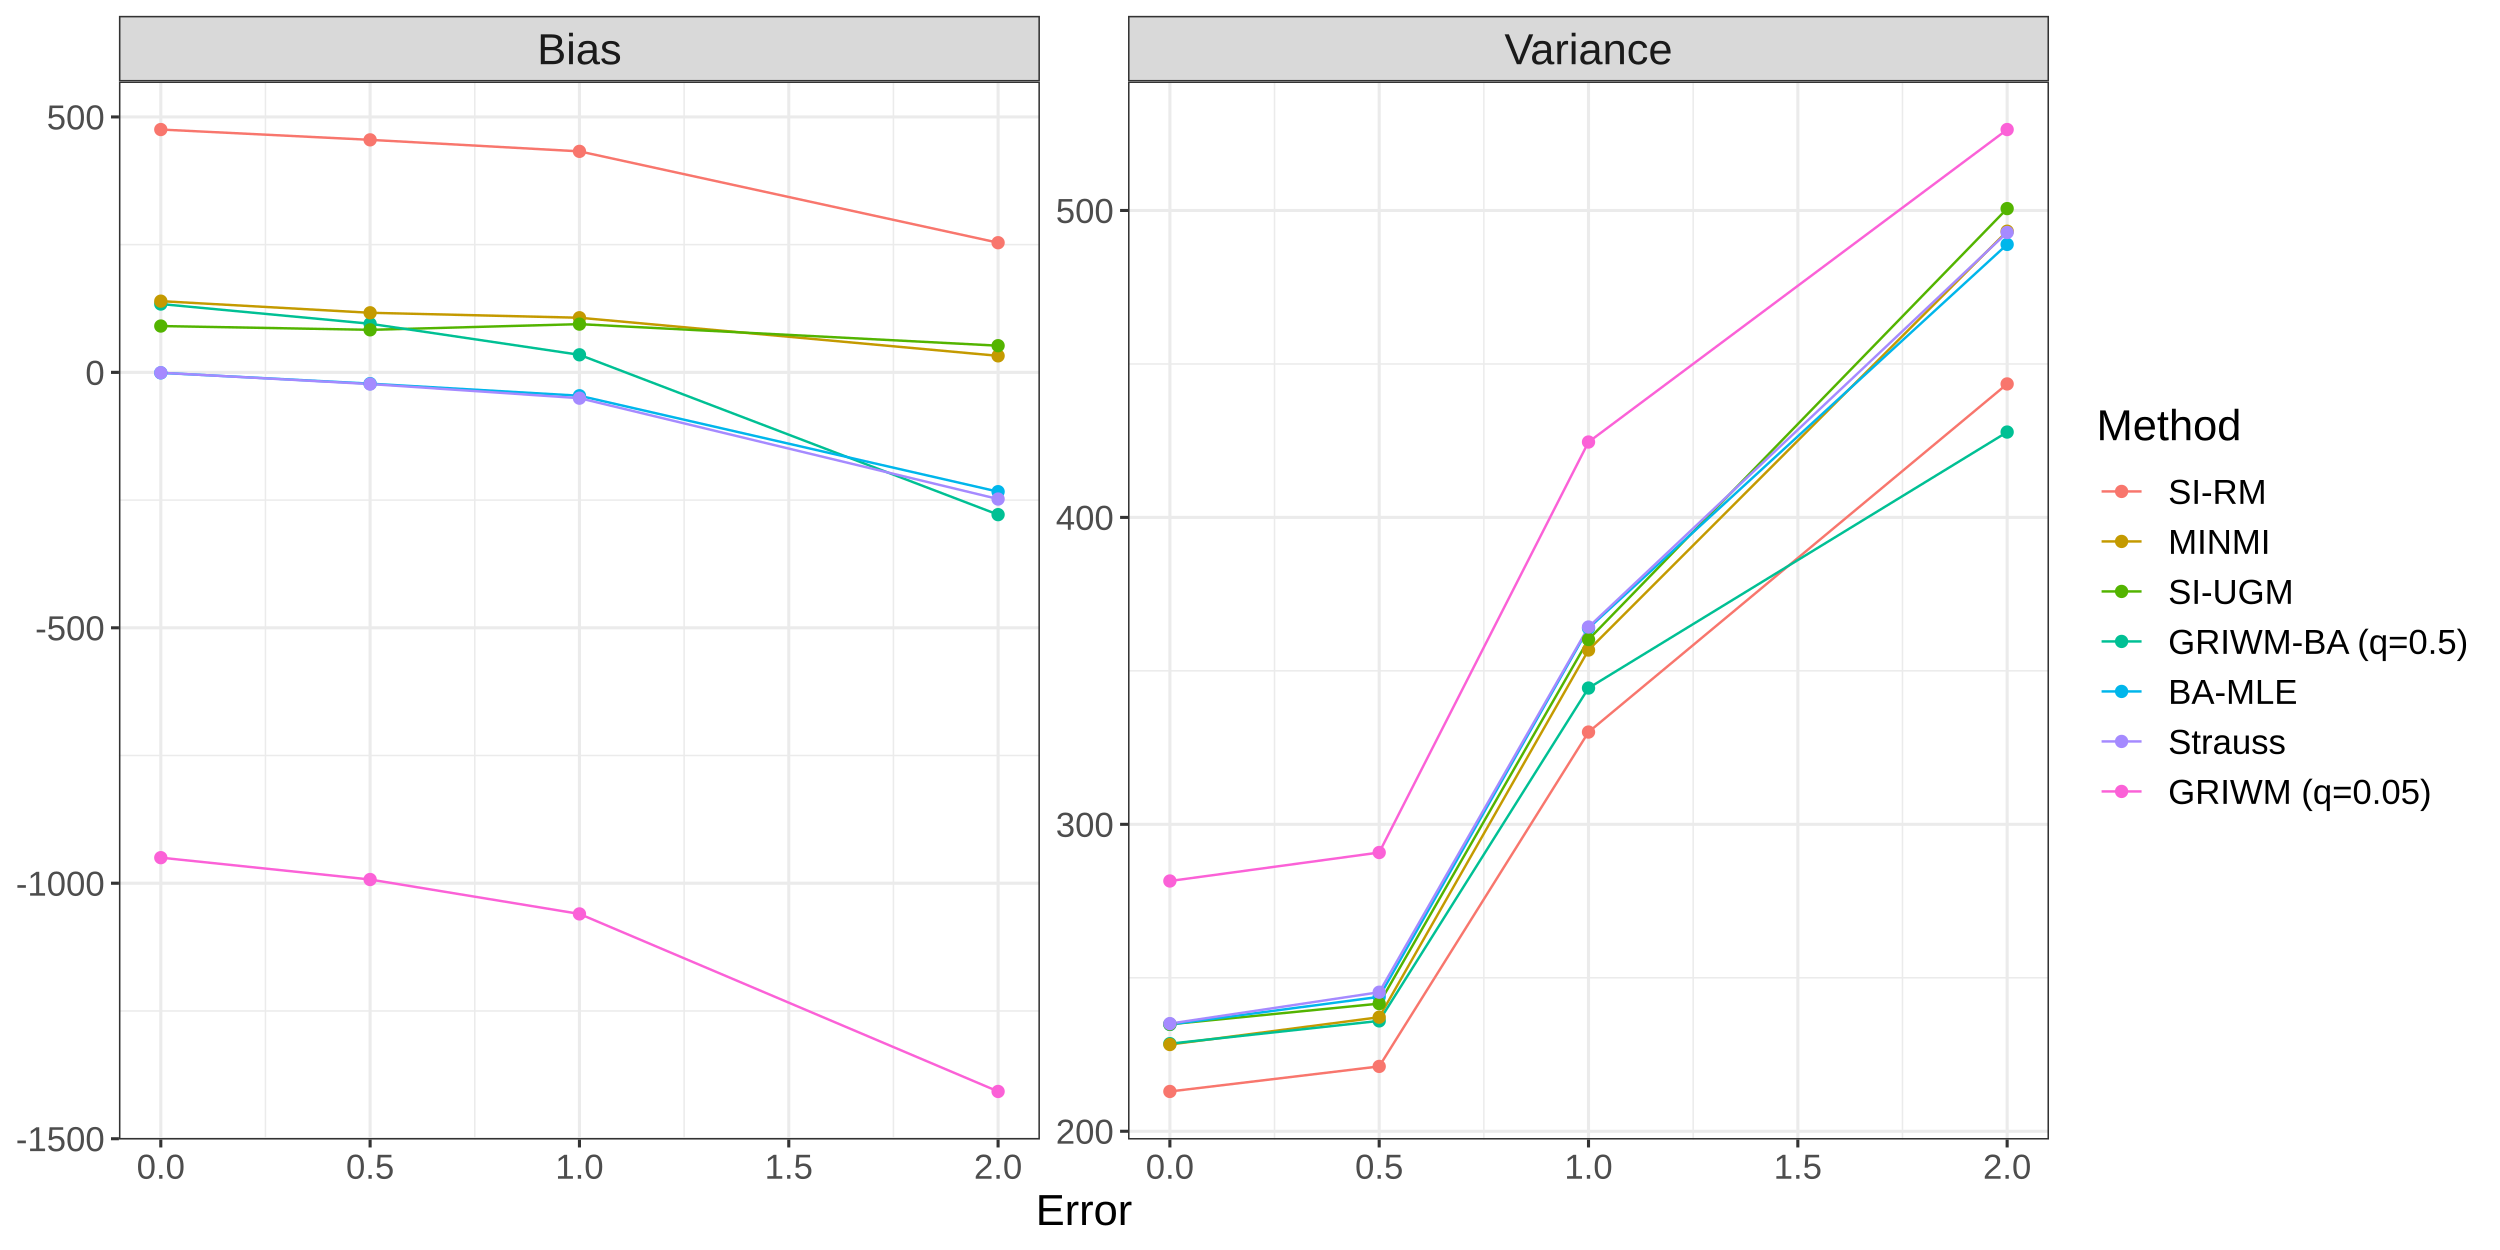
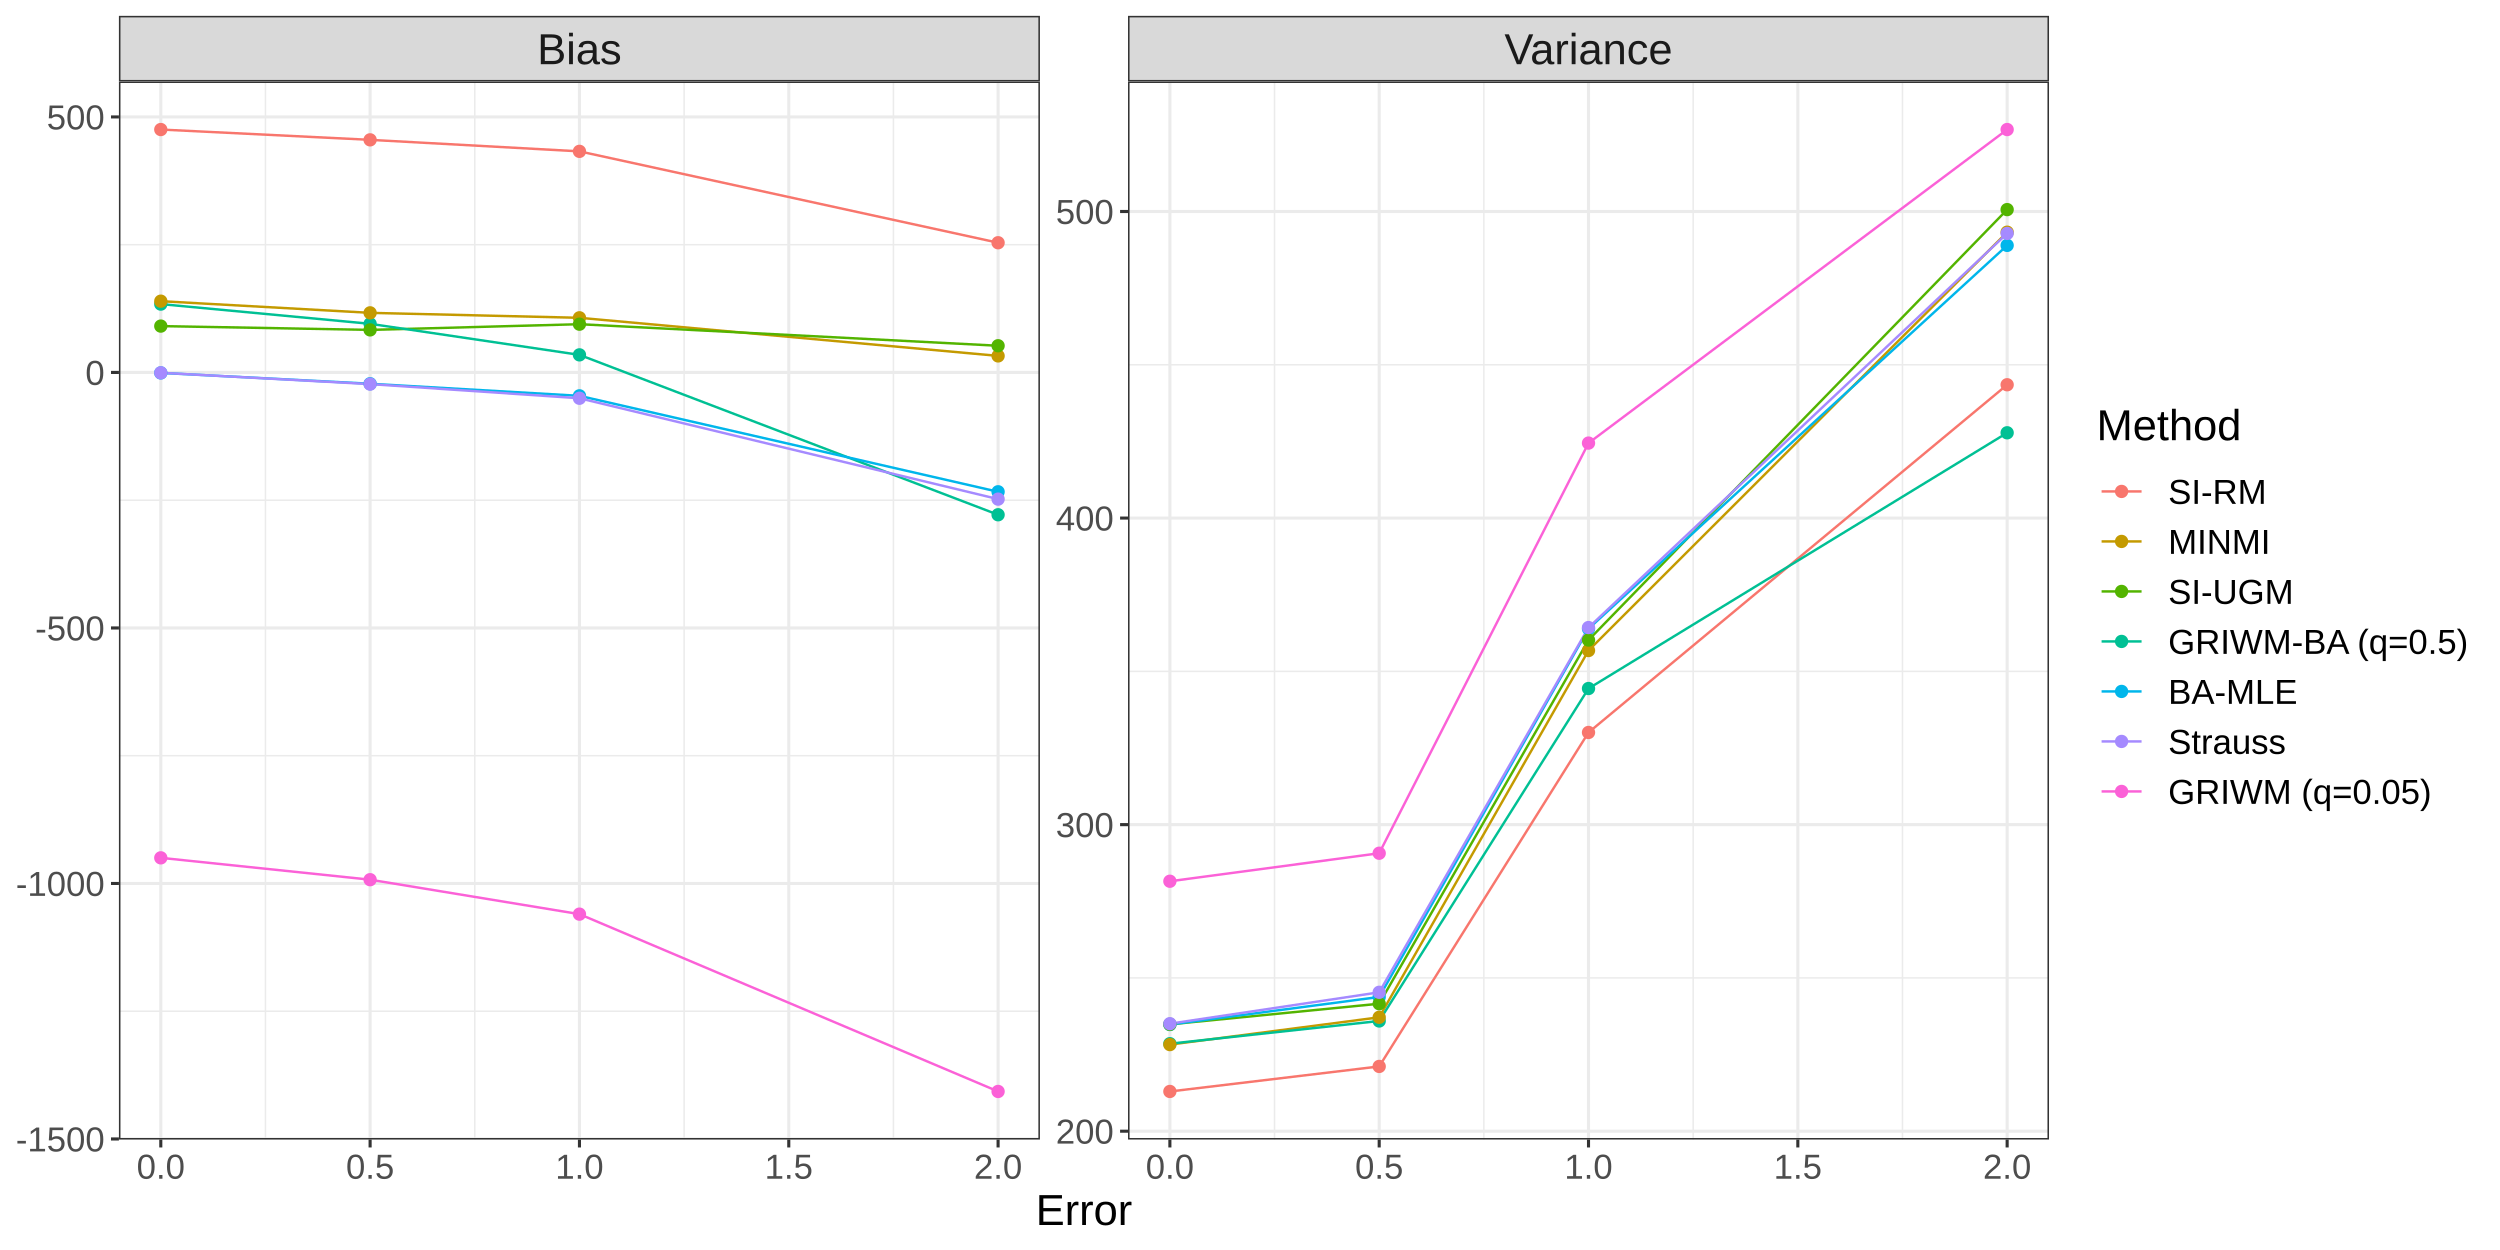
<svg xmlns="http://www.w3.org/2000/svg" class="svglite" width="864.00pt" height="432.00pt" viewBox="0 0 864.00 432.00">
  <defs>
    <style type="text/css">
    .svglite line, .svglite polyline, .svglite polygon, .svglite path, .svglite rect, .svglite circle {
      fill: none;
      stroke: #000000;
      stroke-linecap: round;
      stroke-linejoin: round;
      stroke-miterlimit: 10.00;
    }
    .svglite text {
      white-space: pre;
    }
  </style>
  </defs>
  <rect width="100%" height="100%" style="stroke: none; fill: #FFFFFF;" />
  <defs>
    <clipPath id="cpMC4wMHw4NjQuMDB8MC4wMHw0MzIuMDA=">
      <rect x="0.00" y="0.00" width="864.00" height="432.00" />
    </clipPath>
  </defs>
  <g clip-path="url(#cpMC4wMHw4NjQuMDB8MC4wMHw0MzIuMDA=)">
    <rect x="0.00" y="0.00" width="864.00" height="432.00" style="stroke-width: 1.07; stroke: #FFFFFF; fill: #FFFFFF;" />
  </g>
  <defs>
    <clipPath id="cpNDEuMTB8MzU5LjQxfDI4LjE1fDM5My44Mw==">
      <rect x="41.10" y="28.15" width="318.30" height="365.68" />
    </clipPath>
  </defs>
  <g clip-path="url(#cpNDEuMTB8MzU5LjQxfDI4LjE1fDM5My44Mw==)">
    <rect x="41.10" y="28.15" width="318.30" height="365.68" style="stroke-width: 1.07; stroke: none; fill: #FFFFFF;" />
-     <polyline points="41.10,349.39 359.41,349.39 " style="stroke-width: 0.53; stroke: #EBEBEB; stroke-linecap: butt;" />
-     <polyline points="41.10,261.11 359.41,261.11 " style="stroke-width: 0.53; stroke: #EBEBEB; stroke-linecap: butt;" />
-     <polyline points="41.10,172.83 359.41,172.83 " style="stroke-width: 0.53; stroke: #EBEBEB; stroke-linecap: butt;" />
-     <polyline points="41.10,84.55 359.41,84.55 " style="stroke-width: 0.53; stroke: #EBEBEB; stroke-linecap: butt;" />
+     <polyline points="41.10,349.48 359.41,349.48 " style="stroke-width: 0.53; stroke: #EBEBEB; stroke-linecap: butt;" />
+     <polyline points="41.10,261.17 359.41,261.17 " style="stroke-width: 0.53; stroke: #EBEBEB; stroke-linecap: butt;" />
+     <polyline points="41.10,172.87 359.41,172.87 " style="stroke-width: 0.53; stroke: #EBEBEB; stroke-linecap: butt;" />
+     <polyline points="41.10,84.56 359.41,84.56 " style="stroke-width: 0.53; stroke: #EBEBEB; stroke-linecap: butt;" />
    <polyline points="91.74,393.83 91.74,28.15 " style="stroke-width: 0.53; stroke: #EBEBEB; stroke-linecap: butt;" />
    <polyline points="164.08,393.83 164.08,28.15 " style="stroke-width: 0.53; stroke: #EBEBEB; stroke-linecap: butt;" />
    <polyline points="236.43,393.83 236.43,28.15 " style="stroke-width: 0.53; stroke: #EBEBEB; stroke-linecap: butt;" />
    <polyline points="308.77,393.83 308.77,28.15 " style="stroke-width: 0.53; stroke: #EBEBEB; stroke-linecap: butt;" />
-     <polyline points="41.10,393.54 359.41,393.54 " style="stroke-width: 1.07; stroke: #EBEBEB; stroke-linecap: butt;" />
-     <polyline points="41.10,305.25 359.41,305.25 " style="stroke-width: 1.07; stroke: #EBEBEB; stroke-linecap: butt;" />
-     <polyline points="41.10,216.97 359.41,216.97 " style="stroke-width: 1.07; stroke: #EBEBEB; stroke-linecap: butt;" />
-     <polyline points="41.10,128.69 359.41,128.69 " style="stroke-width: 1.07; stroke: #EBEBEB; stroke-linecap: butt;" />
+     <polyline points="41.10,393.63 359.41,393.63 " style="stroke-width: 1.07; stroke: #EBEBEB; stroke-linecap: butt;" />
+     <polyline points="41.10,305.33 359.41,305.33 " style="stroke-width: 1.07; stroke: #EBEBEB; stroke-linecap: butt;" />
+     <polyline points="41.10,217.02 359.41,217.02 " style="stroke-width: 1.07; stroke: #EBEBEB; stroke-linecap: butt;" />
+     <polyline points="41.10,128.71 359.41,128.71 " style="stroke-width: 1.07; stroke: #EBEBEB; stroke-linecap: butt;" />
    <polyline points="41.10,40.41 359.41,40.41 " style="stroke-width: 1.07; stroke: #EBEBEB; stroke-linecap: butt;" />
    <polyline points="55.57,393.83 55.57,28.15 " style="stroke-width: 1.07; stroke: #EBEBEB; stroke-linecap: butt;" />
    <polyline points="127.91,393.83 127.91,28.15 " style="stroke-width: 1.07; stroke: #EBEBEB; stroke-linecap: butt;" />
    <polyline points="200.26,393.83 200.26,28.15 " style="stroke-width: 1.07; stroke: #EBEBEB; stroke-linecap: butt;" />
    <polyline points="272.60,393.83 272.60,28.15 " style="stroke-width: 1.07; stroke: #EBEBEB; stroke-linecap: butt;" />
    <polyline points="344.94,393.83 344.94,28.15 " style="stroke-width: 1.07; stroke: #EBEBEB; stroke-linecap: butt;" />
-     <polyline points="55.57,44.77 127.91,48.33 200.26,52.31 344.94,83.88 " style="stroke-width: 0.85; stroke: #F8766D; stroke-linecap: butt;" />
-     <polyline points="55.57,104.08 127.91,108.10 200.26,109.81 344.94,122.98 " style="stroke-width: 0.85; stroke: #C49A00; stroke-linecap: butt;" />
-     <polyline points="55.57,112.68 127.91,113.99 200.26,112.02 344.94,119.47 " style="stroke-width: 0.85; stroke: #53B400; stroke-linecap: butt;" />
-     <polyline points="55.57,105.08 127.91,111.89 200.26,122.62 344.94,177.86 " style="stroke-width: 0.85; stroke: #00C094; stroke-linecap: butt;" />
-     <polyline points="55.57,128.86 127.91,132.59 200.26,136.77 344.94,169.92 " style="stroke-width: 0.85; stroke: #00B6EB; stroke-linecap: butt;" />
-     <polyline points="55.57,128.82 127.91,132.73 200.26,137.61 344.94,172.47 " style="stroke-width: 0.85; stroke: #A58AFF; stroke-linecap: butt;" />
-     <polyline points="55.57,296.41 127.91,303.96 200.26,315.85 344.94,377.21 " style="stroke-width: 0.85; stroke: #FB61D7; stroke-linecap: butt;" />
-     <circle cx="55.57" cy="128.86" r="1.95" style="stroke-width: 0.71; stroke: #00B6EB; fill: #00B6EB;" />
-     <circle cx="55.57" cy="105.08" r="1.95" style="stroke-width: 0.71; stroke: #00C094; fill: #00C094;" />
-     <circle cx="55.57" cy="296.41" r="1.95" style="stroke-width: 0.71; stroke: #FB61D7; fill: #FB61D7;" />
-     <circle cx="55.57" cy="104.08" r="1.95" style="stroke-width: 0.71; stroke: #C49A00; fill: #C49A00;" />
+     <polyline points="55.57,44.77 127.91,48.33 200.26,52.31 344.94,83.89 " style="stroke-width: 0.85; stroke: #F8766D; stroke-linecap: butt;" />
+     <polyline points="55.57,104.09 127.91,108.12 200.26,109.83 344.94,123.00 " style="stroke-width: 0.85; stroke: #C49A00; stroke-linecap: butt;" />
+     <polyline points="55.57,112.70 127.91,114.01 200.26,112.04 344.94,119.49 " style="stroke-width: 0.85; stroke: #53B400; stroke-linecap: butt;" />
+     <polyline points="55.57,105.10 127.91,111.91 200.26,122.64 344.94,177.90 " style="stroke-width: 0.85; stroke: #00C094; stroke-linecap: butt;" />
+     <polyline points="55.57,128.88 127.91,132.62 200.26,136.80 344.94,169.96 " style="stroke-width: 0.85; stroke: #00B6EB; stroke-linecap: butt;" />
+     <polyline points="55.57,128.84 127.91,132.75 200.26,137.64 344.94,172.50 " style="stroke-width: 0.85; stroke: #A58AFF; stroke-linecap: butt;" />
+     <polyline points="55.57,296.47 127.91,304.02 200.26,315.93 344.94,377.21 " style="stroke-width: 0.85; stroke: #FB61D7; stroke-linecap: butt;" />
+     <circle cx="55.57" cy="128.88" r="1.95" style="stroke-width: 0.71; stroke: #00B6EB; fill: #00B6EB;" />
+     <circle cx="55.57" cy="105.10" r="1.95" style="stroke-width: 0.71; stroke: #00C094; fill: #00C094;" />
+     <circle cx="55.57" cy="296.47" r="1.95" style="stroke-width: 0.71; stroke: #FB61D7; fill: #FB61D7;" />
+     <circle cx="55.57" cy="104.09" r="1.95" style="stroke-width: 0.71; stroke: #C49A00; fill: #C49A00;" />
    <circle cx="55.57" cy="44.77" r="1.95" style="stroke-width: 0.71; stroke: #F8766D; fill: #F8766D;" />
-     <circle cx="55.57" cy="112.68" r="1.95" style="stroke-width: 0.71; stroke: #53B400; fill: #53B400;" />
-     <circle cx="55.57" cy="128.82" r="1.95" style="stroke-width: 0.71; stroke: #A58AFF; fill: #A58AFF;" />
-     <circle cx="127.91" cy="132.59" r="1.95" style="stroke-width: 0.71; stroke: #00B6EB; fill: #00B6EB;" />
-     <circle cx="127.91" cy="111.89" r="1.95" style="stroke-width: 0.71; stroke: #00C094; fill: #00C094;" />
-     <circle cx="127.91" cy="303.96" r="1.95" style="stroke-width: 0.71; stroke: #FB61D7; fill: #FB61D7;" />
-     <circle cx="127.91" cy="108.10" r="1.95" style="stroke-width: 0.71; stroke: #C49A00; fill: #C49A00;" />
+     <circle cx="55.57" cy="112.70" r="1.95" style="stroke-width: 0.71; stroke: #53B400; fill: #53B400;" />
+     <circle cx="55.57" cy="128.84" r="1.95" style="stroke-width: 0.71; stroke: #A58AFF; fill: #A58AFF;" />
+     <circle cx="127.91" cy="132.62" r="1.95" style="stroke-width: 0.71; stroke: #00B6EB; fill: #00B6EB;" />
+     <circle cx="127.91" cy="111.91" r="1.95" style="stroke-width: 0.71; stroke: #00C094; fill: #00C094;" />
+     <circle cx="127.91" cy="304.02" r="1.95" style="stroke-width: 0.71; stroke: #FB61D7; fill: #FB61D7;" />
+     <circle cx="127.91" cy="108.12" r="1.95" style="stroke-width: 0.71; stroke: #C49A00; fill: #C49A00;" />
    <circle cx="127.91" cy="48.33" r="1.95" style="stroke-width: 0.71; stroke: #F8766D; fill: #F8766D;" />
-     <circle cx="127.91" cy="113.99" r="1.95" style="stroke-width: 0.71; stroke: #53B400; fill: #53B400;" />
-     <circle cx="127.91" cy="132.73" r="1.95" style="stroke-width: 0.71; stroke: #A58AFF; fill: #A58AFF;" />
-     <circle cx="200.26" cy="136.77" r="1.95" style="stroke-width: 0.71; stroke: #00B6EB; fill: #00B6EB;" />
-     <circle cx="200.26" cy="122.62" r="1.95" style="stroke-width: 0.71; stroke: #00C094; fill: #00C094;" />
-     <circle cx="200.26" cy="315.85" r="1.95" style="stroke-width: 0.71; stroke: #FB61D7; fill: #FB61D7;" />
-     <circle cx="200.26" cy="109.81" r="1.95" style="stroke-width: 0.71; stroke: #C49A00; fill: #C49A00;" />
+     <circle cx="127.91" cy="114.01" r="1.95" style="stroke-width: 0.71; stroke: #53B400; fill: #53B400;" />
+     <circle cx="127.91" cy="132.75" r="1.95" style="stroke-width: 0.71; stroke: #A58AFF; fill: #A58AFF;" />
+     <circle cx="200.26" cy="136.80" r="1.95" style="stroke-width: 0.71; stroke: #00B6EB; fill: #00B6EB;" />
+     <circle cx="200.26" cy="122.64" r="1.95" style="stroke-width: 0.71; stroke: #00C094; fill: #00C094;" />
+     <circle cx="200.26" cy="315.93" r="1.95" style="stroke-width: 0.71; stroke: #FB61D7; fill: #FB61D7;" />
+     <circle cx="200.26" cy="109.83" r="1.95" style="stroke-width: 0.71; stroke: #C49A00; fill: #C49A00;" />
    <circle cx="200.26" cy="52.31" r="1.95" style="stroke-width: 0.71; stroke: #F8766D; fill: #F8766D;" />
-     <circle cx="200.26" cy="112.02" r="1.95" style="stroke-width: 0.71; stroke: #53B400; fill: #53B400;" />
-     <circle cx="200.26" cy="137.61" r="1.95" style="stroke-width: 0.71; stroke: #A58AFF; fill: #A58AFF;" />
-     <circle cx="344.94" cy="169.92" r="1.95" style="stroke-width: 0.71; stroke: #00B6EB; fill: #00B6EB;" />
-     <circle cx="344.94" cy="177.86" r="1.95" style="stroke-width: 0.71; stroke: #00C094; fill: #00C094;" />
+     <circle cx="200.26" cy="112.04" r="1.95" style="stroke-width: 0.71; stroke: #53B400; fill: #53B400;" />
+     <circle cx="200.26" cy="137.64" r="1.95" style="stroke-width: 0.71; stroke: #A58AFF; fill: #A58AFF;" />
+     <circle cx="344.94" cy="169.96" r="1.95" style="stroke-width: 0.71; stroke: #00B6EB; fill: #00B6EB;" />
+     <circle cx="344.94" cy="177.90" r="1.95" style="stroke-width: 0.71; stroke: #00C094; fill: #00C094;" />
    <circle cx="344.94" cy="377.21" r="1.95" style="stroke-width: 0.71; stroke: #FB61D7; fill: #FB61D7;" />
-     <circle cx="344.94" cy="122.98" r="1.95" style="stroke-width: 0.71; stroke: #C49A00; fill: #C49A00;" />
-     <circle cx="344.94" cy="83.88" r="1.95" style="stroke-width: 0.71; stroke: #F8766D; fill: #F8766D;" />
-     <circle cx="344.94" cy="119.47" r="1.95" style="stroke-width: 0.71; stroke: #53B400; fill: #53B400;" />
-     <circle cx="344.94" cy="172.47" r="1.95" style="stroke-width: 0.71; stroke: #A58AFF; fill: #A58AFF;" />
+     <circle cx="344.94" cy="123.00" r="1.95" style="stroke-width: 0.71; stroke: #C49A00; fill: #C49A00;" />
+     <circle cx="344.94" cy="83.89" r="1.95" style="stroke-width: 0.71; stroke: #F8766D; fill: #F8766D;" />
+     <circle cx="344.94" cy="119.49" r="1.95" style="stroke-width: 0.71; stroke: #53B400; fill: #53B400;" />
+     <circle cx="344.94" cy="172.50" r="1.95" style="stroke-width: 0.71; stroke: #A58AFF; fill: #A58AFF;" />
    <rect x="41.10" y="28.15" width="318.30" height="365.68" style="stroke-width: 1.07; stroke: #333333;" />
  </g>
  <g clip-path="url(#cpMC4wMHw4NjQuMDB8MC4wMHw0MzIuMDA=)">
</g>
  <defs>
    <clipPath id="cpMzg5Ljg0fDcwOC4xNHwyOC4xNXwzOTMuODM=">
      <rect x="389.84" y="28.15" width="318.30" height="365.68" />
    </clipPath>
  </defs>
  <g clip-path="url(#cpMzg5Ljg0fDcwOC4xNHwyOC4xNXwzOTMuODM=)">
    <rect x="389.84" y="28.15" width="318.30" height="365.68" style="stroke-width: 1.07; stroke: none; fill: #FFFFFF;" />
-     <polyline points="389.84,337.92 708.14,337.92 " style="stroke-width: 0.53; stroke: #EBEBEB; stroke-linecap: butt;" />
-     <polyline points="389.84,231.85 708.14,231.85 " style="stroke-width: 0.53; stroke: #EBEBEB; stroke-linecap: butt;" />
-     <polyline points="389.84,125.78 708.14,125.78 " style="stroke-width: 0.53; stroke: #EBEBEB; stroke-linecap: butt;" />
+     <polyline points="389.84,337.97 708.14,337.97 " style="stroke-width: 0.53; stroke: #EBEBEB; stroke-linecap: butt;" />
+     <polyline points="389.84,232.02 708.14,232.02 " style="stroke-width: 0.53; stroke: #EBEBEB; stroke-linecap: butt;" />
+     <polyline points="389.84,126.06 708.14,126.06 " style="stroke-width: 0.53; stroke: #EBEBEB; stroke-linecap: butt;" />
    <polyline points="440.48,393.83 440.48,28.15 " style="stroke-width: 0.53; stroke: #EBEBEB; stroke-linecap: butt;" />
    <polyline points="512.82,393.83 512.82,28.15 " style="stroke-width: 0.53; stroke: #EBEBEB; stroke-linecap: butt;" />
    <polyline points="585.16,393.83 585.16,28.15 " style="stroke-width: 0.53; stroke: #EBEBEB; stroke-linecap: butt;" />
    <polyline points="657.50,393.83 657.50,28.15 " style="stroke-width: 0.53; stroke: #EBEBEB; stroke-linecap: butt;" />
-     <polyline points="389.84,390.96 708.14,390.96 " style="stroke-width: 1.07; stroke: #EBEBEB; stroke-linecap: butt;" />
-     <polyline points="389.84,284.89 708.14,284.89 " style="stroke-width: 1.07; stroke: #EBEBEB; stroke-linecap: butt;" />
-     <polyline points="389.84,178.82 708.14,178.82 " style="stroke-width: 1.07; stroke: #EBEBEB; stroke-linecap: butt;" />
-     <polyline points="389.84,72.74 708.14,72.74 " style="stroke-width: 1.07; stroke: #EBEBEB; stroke-linecap: butt;" />
+     <polyline points="389.84,390.94 708.14,390.94 " style="stroke-width: 1.07; stroke: #EBEBEB; stroke-linecap: butt;" />
+     <polyline points="389.84,284.99 708.14,284.99 " style="stroke-width: 1.07; stroke: #EBEBEB; stroke-linecap: butt;" />
+     <polyline points="389.84,179.04 708.14,179.04 " style="stroke-width: 1.07; stroke: #EBEBEB; stroke-linecap: butt;" />
+     <polyline points="389.84,73.09 708.14,73.09 " style="stroke-width: 1.07; stroke: #EBEBEB; stroke-linecap: butt;" />
    <polyline points="404.31,393.83 404.31,28.15 " style="stroke-width: 1.07; stroke: #EBEBEB; stroke-linecap: butt;" />
    <polyline points="476.65,393.83 476.65,28.15 " style="stroke-width: 1.07; stroke: #EBEBEB; stroke-linecap: butt;" />
    <polyline points="548.99,393.83 548.99,28.15 " style="stroke-width: 1.07; stroke: #EBEBEB; stroke-linecap: butt;" />
    <polyline points="621.33,393.83 621.33,28.15 " style="stroke-width: 1.07; stroke: #EBEBEB; stroke-linecap: butt;" />
    <polyline points="693.67,393.83 693.67,28.15 " style="stroke-width: 1.07; stroke: #EBEBEB; stroke-linecap: butt;" />
-     <polyline points="404.31,377.21 476.65,368.55 548.99,253.00 693.67,132.69 " style="stroke-width: 0.85; stroke: #F8766D; stroke-linecap: butt;" />
-     <polyline points="404.31,360.99 476.65,351.55 548.99,224.65 693.67,79.91 " style="stroke-width: 0.85; stroke: #C49A00; stroke-linecap: butt;" />
-     <polyline points="404.31,353.98 476.65,346.85 548.99,221.02 693.67,72.09 " style="stroke-width: 0.85; stroke: #53B400; stroke-linecap: butt;" />
-     <polyline points="404.31,360.69 476.65,352.82 548.99,237.79 693.67,149.32 " style="stroke-width: 0.85; stroke: #00C094; stroke-linecap: butt;" />
-     <polyline points="404.31,354.05 476.65,344.51 548.99,217.11 693.67,84.47 " style="stroke-width: 0.85; stroke: #00B6EB; stroke-linecap: butt;" />
-     <polyline points="404.31,353.75 476.65,342.91 548.99,216.70 693.67,80.34 " style="stroke-width: 0.85; stroke: #A58AFF; stroke-linecap: butt;" />
-     <polyline points="404.31,304.47 476.65,294.63 548.99,152.76 693.67,44.77 " style="stroke-width: 0.85; stroke: #FB61D7; stroke-linecap: butt;" />
-     <circle cx="404.31" cy="354.05" r="1.95" style="stroke-width: 0.71; stroke: #00B6EB; fill: #00B6EB;" />
-     <circle cx="404.31" cy="360.69" r="1.95" style="stroke-width: 0.71; stroke: #00C094; fill: #00C094;" />
-     <circle cx="404.31" cy="304.47" r="1.95" style="stroke-width: 0.71; stroke: #FB61D7; fill: #FB61D7;" />
-     <circle cx="404.31" cy="360.99" r="1.95" style="stroke-width: 0.71; stroke: #C49A00; fill: #C49A00;" />
+     <polyline points="404.31,377.21 476.65,368.56 548.99,253.14 693.67,132.97 " style="stroke-width: 0.85; stroke: #F8766D; stroke-linecap: butt;" />
+     <polyline points="404.31,361.01 476.65,351.58 548.99,224.82 693.67,80.25 " style="stroke-width: 0.85; stroke: #C49A00; stroke-linecap: butt;" />
+     <polyline points="404.31,354.01 476.65,346.88 548.99,221.20 693.67,72.44 " style="stroke-width: 0.85; stroke: #53B400; stroke-linecap: butt;" />
+     <polyline points="404.31,360.70 476.65,352.85 548.99,237.95 693.67,149.57 " style="stroke-width: 0.85; stroke: #00C094; stroke-linecap: butt;" />
+     <polyline points="404.31,354.08 476.65,344.55 548.99,217.29 693.67,84.80 " style="stroke-width: 0.85; stroke: #00B6EB; stroke-linecap: butt;" />
+     <polyline points="404.31,353.78 476.65,342.94 548.99,216.88 693.67,80.67 " style="stroke-width: 0.85; stroke: #A58AFF; stroke-linecap: butt;" />
+     <polyline points="404.31,304.56 476.65,294.88 548.99,153.13 693.67,44.77 " style="stroke-width: 0.85; stroke: #FB61D7; stroke-linecap: butt;" />
+     <circle cx="404.31" cy="354.08" r="1.95" style="stroke-width: 0.71; stroke: #00B6EB; fill: #00B6EB;" />
+     <circle cx="404.31" cy="360.70" r="1.95" style="stroke-width: 0.71; stroke: #00C094; fill: #00C094;" />
+     <circle cx="404.31" cy="304.56" r="1.95" style="stroke-width: 0.71; stroke: #FB61D7; fill: #FB61D7;" />
+     <circle cx="404.31" cy="361.01" r="1.95" style="stroke-width: 0.71; stroke: #C49A00; fill: #C49A00;" />
    <circle cx="404.31" cy="377.21" r="1.95" style="stroke-width: 0.71; stroke: #F8766D; fill: #F8766D;" />
-     <circle cx="404.31" cy="353.98" r="1.95" style="stroke-width: 0.71; stroke: #53B400; fill: #53B400;" />
-     <circle cx="404.31" cy="353.75" r="1.95" style="stroke-width: 0.71; stroke: #A58AFF; fill: #A58AFF;" />
-     <circle cx="476.65" cy="344.51" r="1.95" style="stroke-width: 0.71; stroke: #00B6EB; fill: #00B6EB;" />
-     <circle cx="476.65" cy="352.82" r="1.95" style="stroke-width: 0.71; stroke: #00C094; fill: #00C094;" />
-     <circle cx="476.65" cy="294.63" r="1.95" style="stroke-width: 0.71; stroke: #FB61D7; fill: #FB61D7;" />
-     <circle cx="476.65" cy="351.55" r="1.95" style="stroke-width: 0.71; stroke: #C49A00; fill: #C49A00;" />
-     <circle cx="476.65" cy="368.55" r="1.95" style="stroke-width: 0.71; stroke: #F8766D; fill: #F8766D;" />
-     <circle cx="476.65" cy="346.85" r="1.95" style="stroke-width: 0.71; stroke: #53B400; fill: #53B400;" />
-     <circle cx="476.65" cy="342.91" r="1.95" style="stroke-width: 0.71; stroke: #A58AFF; fill: #A58AFF;" />
-     <circle cx="548.99" cy="217.11" r="1.95" style="stroke-width: 0.71; stroke: #00B6EB; fill: #00B6EB;" />
-     <circle cx="548.99" cy="237.79" r="1.95" style="stroke-width: 0.71; stroke: #00C094; fill: #00C094;" />
-     <circle cx="548.99" cy="152.76" r="1.95" style="stroke-width: 0.71; stroke: #FB61D7; fill: #FB61D7;" />
-     <circle cx="548.99" cy="224.65" r="1.95" style="stroke-width: 0.71; stroke: #C49A00; fill: #C49A00;" />
-     <circle cx="548.99" cy="253.00" r="1.95" style="stroke-width: 0.71; stroke: #F8766D; fill: #F8766D;" />
-     <circle cx="548.99" cy="221.02" r="1.95" style="stroke-width: 0.71; stroke: #53B400; fill: #53B400;" />
-     <circle cx="548.99" cy="216.70" r="1.95" style="stroke-width: 0.71; stroke: #A58AFF; fill: #A58AFF;" />
-     <circle cx="693.67" cy="84.47" r="1.95" style="stroke-width: 0.71; stroke: #00B6EB; fill: #00B6EB;" />
-     <circle cx="693.67" cy="149.32" r="1.95" style="stroke-width: 0.71; stroke: #00C094; fill: #00C094;" />
+     <circle cx="404.31" cy="354.01" r="1.95" style="stroke-width: 0.71; stroke: #53B400; fill: #53B400;" />
+     <circle cx="404.31" cy="353.78" r="1.95" style="stroke-width: 0.71; stroke: #A58AFF; fill: #A58AFF;" />
+     <circle cx="476.65" cy="344.55" r="1.95" style="stroke-width: 0.71; stroke: #00B6EB; fill: #00B6EB;" />
+     <circle cx="476.65" cy="352.85" r="1.95" style="stroke-width: 0.71; stroke: #00C094; fill: #00C094;" />
+     <circle cx="476.65" cy="294.88" r="1.95" style="stroke-width: 0.71; stroke: #FB61D7; fill: #FB61D7;" />
+     <circle cx="476.65" cy="351.58" r="1.95" style="stroke-width: 0.71; stroke: #C49A00; fill: #C49A00;" />
+     <circle cx="476.65" cy="368.56" r="1.95" style="stroke-width: 0.71; stroke: #F8766D; fill: #F8766D;" />
+     <circle cx="476.65" cy="346.88" r="1.95" style="stroke-width: 0.71; stroke: #53B400; fill: #53B400;" />
+     <circle cx="476.65" cy="342.94" r="1.95" style="stroke-width: 0.71; stroke: #A58AFF; fill: #A58AFF;" />
+     <circle cx="548.99" cy="217.29" r="1.95" style="stroke-width: 0.71; stroke: #00B6EB; fill: #00B6EB;" />
+     <circle cx="548.99" cy="237.95" r="1.95" style="stroke-width: 0.71; stroke: #00C094; fill: #00C094;" />
+     <circle cx="548.99" cy="153.13" r="1.95" style="stroke-width: 0.71; stroke: #FB61D7; fill: #FB61D7;" />
+     <circle cx="548.99" cy="224.82" r="1.95" style="stroke-width: 0.71; stroke: #C49A00; fill: #C49A00;" />
+     <circle cx="548.99" cy="253.14" r="1.95" style="stroke-width: 0.71; stroke: #F8766D; fill: #F8766D;" />
+     <circle cx="548.99" cy="221.20" r="1.95" style="stroke-width: 0.71; stroke: #53B400; fill: #53B400;" />
+     <circle cx="548.99" cy="216.88" r="1.95" style="stroke-width: 0.71; stroke: #A58AFF; fill: #A58AFF;" />
+     <circle cx="693.67" cy="84.80" r="1.95" style="stroke-width: 0.71; stroke: #00B6EB; fill: #00B6EB;" />
+     <circle cx="693.67" cy="149.57" r="1.95" style="stroke-width: 0.71; stroke: #00C094; fill: #00C094;" />
    <circle cx="693.67" cy="44.77" r="1.95" style="stroke-width: 0.71; stroke: #FB61D7; fill: #FB61D7;" />
-     <circle cx="693.67" cy="79.91" r="1.95" style="stroke-width: 0.71; stroke: #C49A00; fill: #C49A00;" />
-     <circle cx="693.67" cy="132.69" r="1.95" style="stroke-width: 0.71; stroke: #F8766D; fill: #F8766D;" />
-     <circle cx="693.67" cy="72.09" r="1.95" style="stroke-width: 0.71; stroke: #53B400; fill: #53B400;" />
-     <circle cx="693.67" cy="80.34" r="1.95" style="stroke-width: 0.71; stroke: #A58AFF; fill: #A58AFF;" />
+     <circle cx="693.67" cy="80.25" r="1.95" style="stroke-width: 0.71; stroke: #C49A00; fill: #C49A00;" />
+     <circle cx="693.67" cy="132.97" r="1.95" style="stroke-width: 0.71; stroke: #F8766D; fill: #F8766D;" />
+     <circle cx="693.67" cy="72.44" r="1.95" style="stroke-width: 0.71; stroke: #53B400; fill: #53B400;" />
+     <circle cx="693.67" cy="80.67" r="1.95" style="stroke-width: 0.71; stroke: #A58AFF; fill: #A58AFF;" />
    <rect x="389.84" y="28.15" width="318.30" height="365.68" style="stroke-width: 1.07; stroke: #333333;" />
  </g>
  <g clip-path="url(#cpMC4wMHw4NjQuMDB8MC4wMHw0MzIuMDA=)">
</g>
  <defs>
    <clipPath id="cpNDEuMTB8MzU5LjQxfDUuNDh8MjguMTU=">
      <rect x="41.10" y="5.48" width="318.30" height="22.67" />
    </clipPath>
  </defs>
  <g clip-path="url(#cpNDEuMTB8MzU5LjQxfDUuNDh8MjguMTU=)">
    <rect x="41.10" y="5.48" width="318.30" height="22.67" style="stroke-width: 1.07; stroke: #333333; fill: #D9D9D9;" />
    <text x="200.26" y="22.19" text-anchor="middle" style="font-size: 15.00px;fill: #1A1A1A; font-family: &quot;Arial&quot;;" textLength="29.17px" lengthAdjust="spacingAndGlyphs">Bias</text>
  </g>
  <g clip-path="url(#cpMC4wMHw4NjQuMDB8MC4wMHw0MzIuMDA=)">
</g>
  <defs>
    <clipPath id="cpMzg5Ljg0fDcwOC4xNHw1LjQ4fDI4LjE1">
      <rect x="389.84" y="5.48" width="318.30" height="22.67" />
    </clipPath>
  </defs>
  <g clip-path="url(#cpMzg5Ljg0fDcwOC4xNHw1LjQ4fDI4LjE1)">
    <rect x="389.84" y="5.48" width="318.30" height="22.67" style="stroke-width: 1.07; stroke: #333333; fill: #D9D9D9;" />
    <text x="548.99" y="22.19" text-anchor="middle" style="font-size: 15.00px;fill: #1A1A1A; font-family: &quot;Arial&quot;;" textLength="58.07px" lengthAdjust="spacingAndGlyphs">Variance</text>
  </g>
  <g clip-path="url(#cpMC4wMHw4NjQuMDB8MC4wMHw0MzIuMDA=)">
    <polyline points="55.57,396.57 55.57,393.83 " style="stroke-width: 1.07; stroke: #333333; stroke-linecap: butt;" />
    <polyline points="127.91,396.57 127.91,393.83 " style="stroke-width: 1.07; stroke: #333333; stroke-linecap: butt;" />
    <polyline points="200.26,396.57 200.26,393.83 " style="stroke-width: 1.07; stroke: #333333; stroke-linecap: butt;" />
    <polyline points="272.60,396.57 272.60,393.83 " style="stroke-width: 1.07; stroke: #333333; stroke-linecap: butt;" />
    <polyline points="344.94,396.57 344.94,393.83 " style="stroke-width: 1.07; stroke: #333333; stroke-linecap: butt;" />
    <text x="55.57" y="407.36" text-anchor="middle" style="font-size: 12.00px;fill: #4D4D4D; font-family: &quot;Arial&quot;;" textLength="16.68px" lengthAdjust="spacingAndGlyphs">0.0</text>
    <text x="127.91" y="407.36" text-anchor="middle" style="font-size: 12.00px;fill: #4D4D4D; font-family: &quot;Arial&quot;;" textLength="16.68px" lengthAdjust="spacingAndGlyphs">0.5</text>
    <text x="200.26" y="407.36" text-anchor="middle" style="font-size: 12.00px;fill: #4D4D4D; font-family: &quot;Arial&quot;;" textLength="16.68px" lengthAdjust="spacingAndGlyphs">1.0</text>
    <text x="272.60" y="407.36" text-anchor="middle" style="font-size: 12.00px;fill: #4D4D4D; font-family: &quot;Arial&quot;;" textLength="16.68px" lengthAdjust="spacingAndGlyphs">1.5</text>
    <text x="344.94" y="407.36" text-anchor="middle" style="font-size: 12.00px;fill: #4D4D4D; font-family: &quot;Arial&quot;;" textLength="16.68px" lengthAdjust="spacingAndGlyphs">2.0</text>
    <polyline points="404.31,396.57 404.31,393.83 " style="stroke-width: 1.07; stroke: #333333; stroke-linecap: butt;" />
    <polyline points="476.65,396.57 476.65,393.83 " style="stroke-width: 1.07; stroke: #333333; stroke-linecap: butt;" />
    <polyline points="548.99,396.57 548.99,393.83 " style="stroke-width: 1.07; stroke: #333333; stroke-linecap: butt;" />
    <polyline points="621.33,396.57 621.33,393.83 " style="stroke-width: 1.07; stroke: #333333; stroke-linecap: butt;" />
    <polyline points="693.67,396.57 693.67,393.83 " style="stroke-width: 1.07; stroke: #333333; stroke-linecap: butt;" />
    <text x="404.31" y="407.36" text-anchor="middle" style="font-size: 12.00px;fill: #4D4D4D; font-family: &quot;Arial&quot;;" textLength="16.68px" lengthAdjust="spacingAndGlyphs">0.0</text>
    <text x="476.65" y="407.36" text-anchor="middle" style="font-size: 12.00px;fill: #4D4D4D; font-family: &quot;Arial&quot;;" textLength="16.68px" lengthAdjust="spacingAndGlyphs">0.5</text>
    <text x="548.99" y="407.36" text-anchor="middle" style="font-size: 12.00px;fill: #4D4D4D; font-family: &quot;Arial&quot;;" textLength="16.68px" lengthAdjust="spacingAndGlyphs">1.0</text>
    <text x="621.33" y="407.36" text-anchor="middle" style="font-size: 12.00px;fill: #4D4D4D; font-family: &quot;Arial&quot;;" textLength="16.68px" lengthAdjust="spacingAndGlyphs">1.5</text>
    <text x="693.67" y="407.36" text-anchor="middle" style="font-size: 12.00px;fill: #4D4D4D; font-family: &quot;Arial&quot;;" textLength="16.68px" lengthAdjust="spacingAndGlyphs">2.0</text>
-     <text x="384.91" y="395.26" text-anchor="end" style="font-size: 12.00px;fill: #4D4D4D; font-family: &quot;Arial&quot;;" textLength="20.02px" lengthAdjust="spacingAndGlyphs">200</text>
-     <text x="384.91" y="289.19" text-anchor="end" style="font-size: 12.00px;fill: #4D4D4D; font-family: &quot;Arial&quot;;" textLength="20.02px" lengthAdjust="spacingAndGlyphs">300</text>
-     <text x="384.91" y="183.11" text-anchor="end" style="font-size: 12.00px;fill: #4D4D4D; font-family: &quot;Arial&quot;;" textLength="20.02px" lengthAdjust="spacingAndGlyphs">400</text>
-     <text x="384.91" y="77.04" text-anchor="end" style="font-size: 12.00px;fill: #4D4D4D; font-family: &quot;Arial&quot;;" textLength="20.02px" lengthAdjust="spacingAndGlyphs">500</text>
-     <polyline points="387.10,390.96 389.84,390.96 " style="stroke-width: 1.07; stroke: #333333; stroke-linecap: butt;" />
-     <polyline points="387.10,284.89 389.84,284.89 " style="stroke-width: 1.07; stroke: #333333; stroke-linecap: butt;" />
-     <polyline points="387.10,178.82 389.84,178.82 " style="stroke-width: 1.07; stroke: #333333; stroke-linecap: butt;" />
-     <polyline points="387.10,72.74 389.84,72.74 " style="stroke-width: 1.07; stroke: #333333; stroke-linecap: butt;" />
-     <text x="36.17" y="397.83" text-anchor="end" style="font-size: 12.00px;fill: #4D4D4D; font-family: &quot;Arial&quot;;" textLength="30.69px" lengthAdjust="spacingAndGlyphs">-1500</text>
-     <text x="36.17" y="309.55" text-anchor="end" style="font-size: 12.00px;fill: #4D4D4D; font-family: &quot;Arial&quot;;" textLength="30.69px" lengthAdjust="spacingAndGlyphs">-1000</text>
-     <text x="36.17" y="221.27" text-anchor="end" style="font-size: 12.00px;fill: #4D4D4D; font-family: &quot;Arial&quot;;" textLength="24.02px" lengthAdjust="spacingAndGlyphs">-500</text>
-     <text x="36.17" y="132.99" text-anchor="end" style="font-size: 12.00px;fill: #4D4D4D; font-family: &quot;Arial&quot;;" textLength="6.67px" lengthAdjust="spacingAndGlyphs">0</text>
+     <text x="384.91" y="395.24" text-anchor="end" style="font-size: 12.00px;fill: #4D4D4D; font-family: &quot;Arial&quot;;" textLength="20.02px" lengthAdjust="spacingAndGlyphs">200</text>
+     <text x="384.91" y="289.29" text-anchor="end" style="font-size: 12.00px;fill: #4D4D4D; font-family: &quot;Arial&quot;;" textLength="20.02px" lengthAdjust="spacingAndGlyphs">300</text>
+     <text x="384.91" y="183.34" text-anchor="end" style="font-size: 12.00px;fill: #4D4D4D; font-family: &quot;Arial&quot;;" textLength="20.02px" lengthAdjust="spacingAndGlyphs">400</text>
+     <text x="384.91" y="77.39" text-anchor="end" style="font-size: 12.00px;fill: #4D4D4D; font-family: &quot;Arial&quot;;" textLength="20.02px" lengthAdjust="spacingAndGlyphs">500</text>
+     <polyline points="387.10,390.94 389.84,390.94 " style="stroke-width: 1.07; stroke: #333333; stroke-linecap: butt;" />
+     <polyline points="387.10,284.99 389.84,284.99 " style="stroke-width: 1.07; stroke: #333333; stroke-linecap: butt;" />
+     <polyline points="387.10,179.04 389.84,179.04 " style="stroke-width: 1.07; stroke: #333333; stroke-linecap: butt;" />
+     <polyline points="387.10,73.09 389.84,73.09 " style="stroke-width: 1.07; stroke: #333333; stroke-linecap: butt;" />
+     <text x="36.17" y="397.93" text-anchor="end" style="font-size: 12.00px;fill: #4D4D4D; font-family: &quot;Arial&quot;;" textLength="30.69px" lengthAdjust="spacingAndGlyphs">-1500</text>
+     <text x="36.17" y="309.62" text-anchor="end" style="font-size: 12.00px;fill: #4D4D4D; font-family: &quot;Arial&quot;;" textLength="30.69px" lengthAdjust="spacingAndGlyphs">-1000</text>
+     <text x="36.17" y="221.32" text-anchor="end" style="font-size: 12.00px;fill: #4D4D4D; font-family: &quot;Arial&quot;;" textLength="24.02px" lengthAdjust="spacingAndGlyphs">-500</text>
+     <text x="36.17" y="133.01" text-anchor="end" style="font-size: 12.00px;fill: #4D4D4D; font-family: &quot;Arial&quot;;" textLength="6.67px" lengthAdjust="spacingAndGlyphs">0</text>
    <text x="36.17" y="44.71" text-anchor="end" style="font-size: 12.00px;fill: #4D4D4D; font-family: &quot;Arial&quot;;" textLength="20.02px" lengthAdjust="spacingAndGlyphs">500</text>
-     <polyline points="38.36,393.54 41.10,393.54 " style="stroke-width: 1.07; stroke: #333333; stroke-linecap: butt;" />
-     <polyline points="38.36,305.25 41.10,305.25 " style="stroke-width: 1.07; stroke: #333333; stroke-linecap: butt;" />
-     <polyline points="38.36,216.97 41.10,216.97 " style="stroke-width: 1.07; stroke: #333333; stroke-linecap: butt;" />
-     <polyline points="38.36,128.69 41.10,128.69 " style="stroke-width: 1.07; stroke: #333333; stroke-linecap: butt;" />
+     <polyline points="38.36,393.63 41.10,393.63 " style="stroke-width: 1.07; stroke: #333333; stroke-linecap: butt;" />
+     <polyline points="38.36,305.33 41.10,305.33 " style="stroke-width: 1.07; stroke: #333333; stroke-linecap: butt;" />
+     <polyline points="38.36,217.02 41.10,217.02 " style="stroke-width: 1.07; stroke: #333333; stroke-linecap: butt;" />
+     <polyline points="38.36,128.71 41.10,128.71 " style="stroke-width: 1.07; stroke: #333333; stroke-linecap: butt;" />
    <polyline points="38.36,40.41 41.10,40.41 " style="stroke-width: 1.07; stroke: #333333; stroke-linecap: butt;" />
    <text x="374.62" y="423.36" text-anchor="middle" style="font-size: 15.00px; font-family: &quot;Arial&quot;;" textLength="33.33px" lengthAdjust="spacingAndGlyphs">Error</text>
    <rect x="719.10" y="134.34" width="139.42" height="153.29" style="stroke-width: 1.07; stroke: none; fill: #FFFFFF;" />
    <text x="724.58" y="152.14" style="font-size: 15.00px; font-family: &quot;Arial&quot;;" textLength="50.01px" lengthAdjust="spacingAndGlyphs">Method</text>
    <rect x="724.58" y="161.20" width="17.28" height="17.28" style="stroke-width: 1.07; stroke: none; fill: #FFFFFF;" />
    <line x1="726.31" y1="169.84" x2="740.13" y2="169.84" style="stroke-width: 0.85; stroke: #F8766D; stroke-linecap: butt;" />
    <circle cx="733.22" cy="169.84" r="1.95" style="stroke-width: 0.71; stroke: #F8766D; fill: #F8766D;" />
    <rect x="724.58" y="178.48" width="17.28" height="17.28" style="stroke-width: 1.07; stroke: none; fill: #FFFFFF;" />
    <line x1="726.31" y1="187.12" x2="740.13" y2="187.12" style="stroke-width: 0.85; stroke: #C49A00; stroke-linecap: butt;" />
    <circle cx="733.22" cy="187.12" r="1.95" style="stroke-width: 0.71; stroke: #C49A00; fill: #C49A00;" />
    <rect x="724.58" y="195.76" width="17.28" height="17.28" style="stroke-width: 1.07; stroke: none; fill: #FFFFFF;" />
    <line x1="726.31" y1="204.40" x2="740.13" y2="204.40" style="stroke-width: 0.85; stroke: #53B400; stroke-linecap: butt;" />
    <circle cx="733.22" cy="204.40" r="1.95" style="stroke-width: 0.71; stroke: #53B400; fill: #53B400;" />
    <rect x="724.58" y="213.04" width="17.28" height="17.28" style="stroke-width: 1.07; stroke: none; fill: #FFFFFF;" />
    <line x1="726.31" y1="221.68" x2="740.13" y2="221.68" style="stroke-width: 0.85; stroke: #00C094; stroke-linecap: butt;" />
    <circle cx="733.22" cy="221.68" r="1.95" style="stroke-width: 0.71; stroke: #00C094; fill: #00C094;" />
    <rect x="724.58" y="230.32" width="17.28" height="17.28" style="stroke-width: 1.07; stroke: none; fill: #FFFFFF;" />
    <line x1="726.31" y1="238.96" x2="740.13" y2="238.96" style="stroke-width: 0.85; stroke: #00B6EB; stroke-linecap: butt;" />
    <circle cx="733.22" cy="238.96" r="1.95" style="stroke-width: 0.71; stroke: #00B6EB; fill: #00B6EB;" />
    <rect x="724.58" y="247.60" width="17.28" height="17.28" style="stroke-width: 1.07; stroke: none; fill: #FFFFFF;" />
    <line x1="726.31" y1="256.24" x2="740.13" y2="256.24" style="stroke-width: 0.85; stroke: #A58AFF; stroke-linecap: butt;" />
    <circle cx="733.22" cy="256.24" r="1.95" style="stroke-width: 0.71; stroke: #A58AFF; fill: #A58AFF;" />
    <rect x="724.58" y="264.88" width="17.28" height="17.28" style="stroke-width: 1.07; stroke: none; fill: #FFFFFF;" />
    <line x1="726.31" y1="273.52" x2="740.13" y2="273.52" style="stroke-width: 0.85; stroke: #FB61D7; stroke-linecap: butt;" />
    <circle cx="733.22" cy="273.52" r="1.95" style="stroke-width: 0.71; stroke: #FB61D7; fill: #FB61D7;" />
    <text x="749.33" y="174.14" style="font-size: 12.00px; font-family: &quot;Arial&quot;;" textLength="34.01px" lengthAdjust="spacingAndGlyphs">SI-RM</text>
    <text x="749.33" y="191.42" style="font-size: 12.00px; font-family: &quot;Arial&quot;;" textLength="35.34px" lengthAdjust="spacingAndGlyphs">MINMI</text>
    <text x="749.33" y="208.70" style="font-size: 12.00px; font-family: &quot;Arial&quot;;" textLength="43.34px" lengthAdjust="spacingAndGlyphs">SI-UGM</text>
    <text x="749.33" y="225.98" style="font-size: 12.00px; font-family: &quot;Arial&quot;;" textLength="103.71px" lengthAdjust="spacingAndGlyphs">GRIWM-BA (q=0.5)</text>
    <text x="749.33" y="243.26" style="font-size: 12.00px; font-family: &quot;Arial&quot;;" textLength="44.69px" lengthAdjust="spacingAndGlyphs">BA-MLE</text>
    <text x="749.33" y="260.54" style="font-size: 12.00px; font-family: &quot;Arial&quot;;" textLength="40.69px" lengthAdjust="spacingAndGlyphs">Strauss</text>
    <text x="749.33" y="277.82" style="font-size: 12.00px; font-family: &quot;Arial&quot;;" textLength="91.04px" lengthAdjust="spacingAndGlyphs">GRIWM (q=0.05)</text>
  </g>
</svg>
